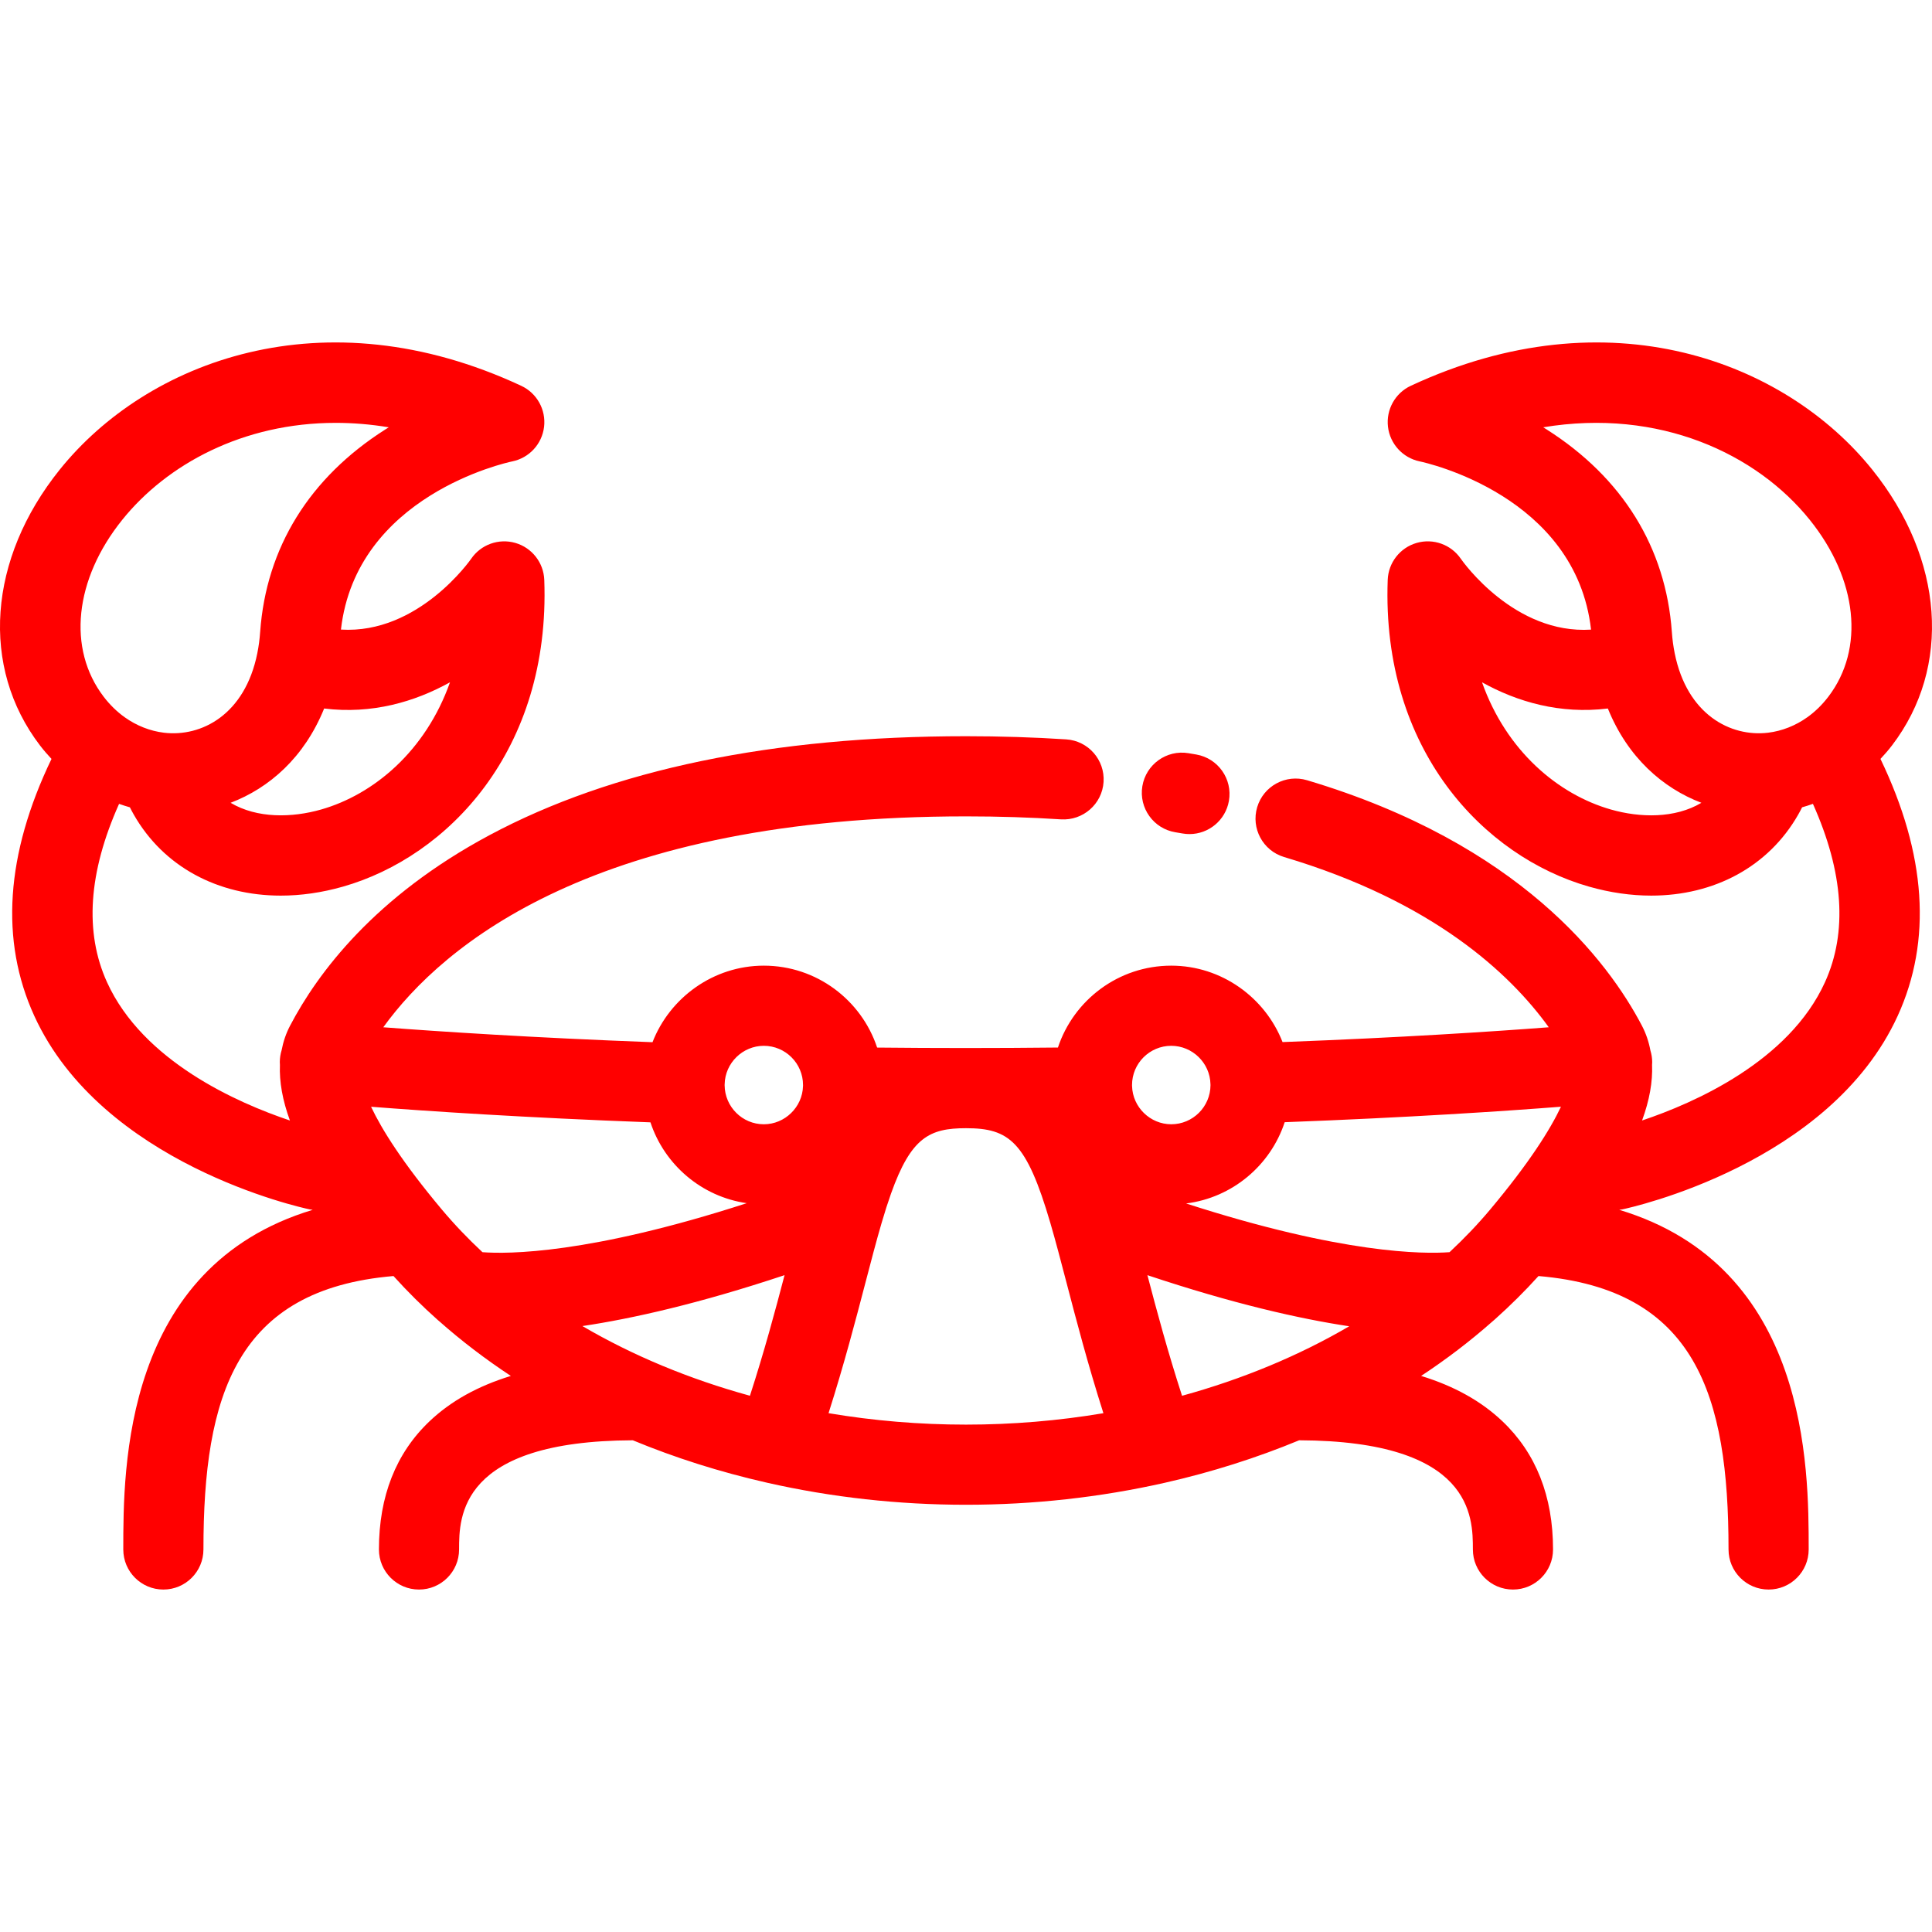
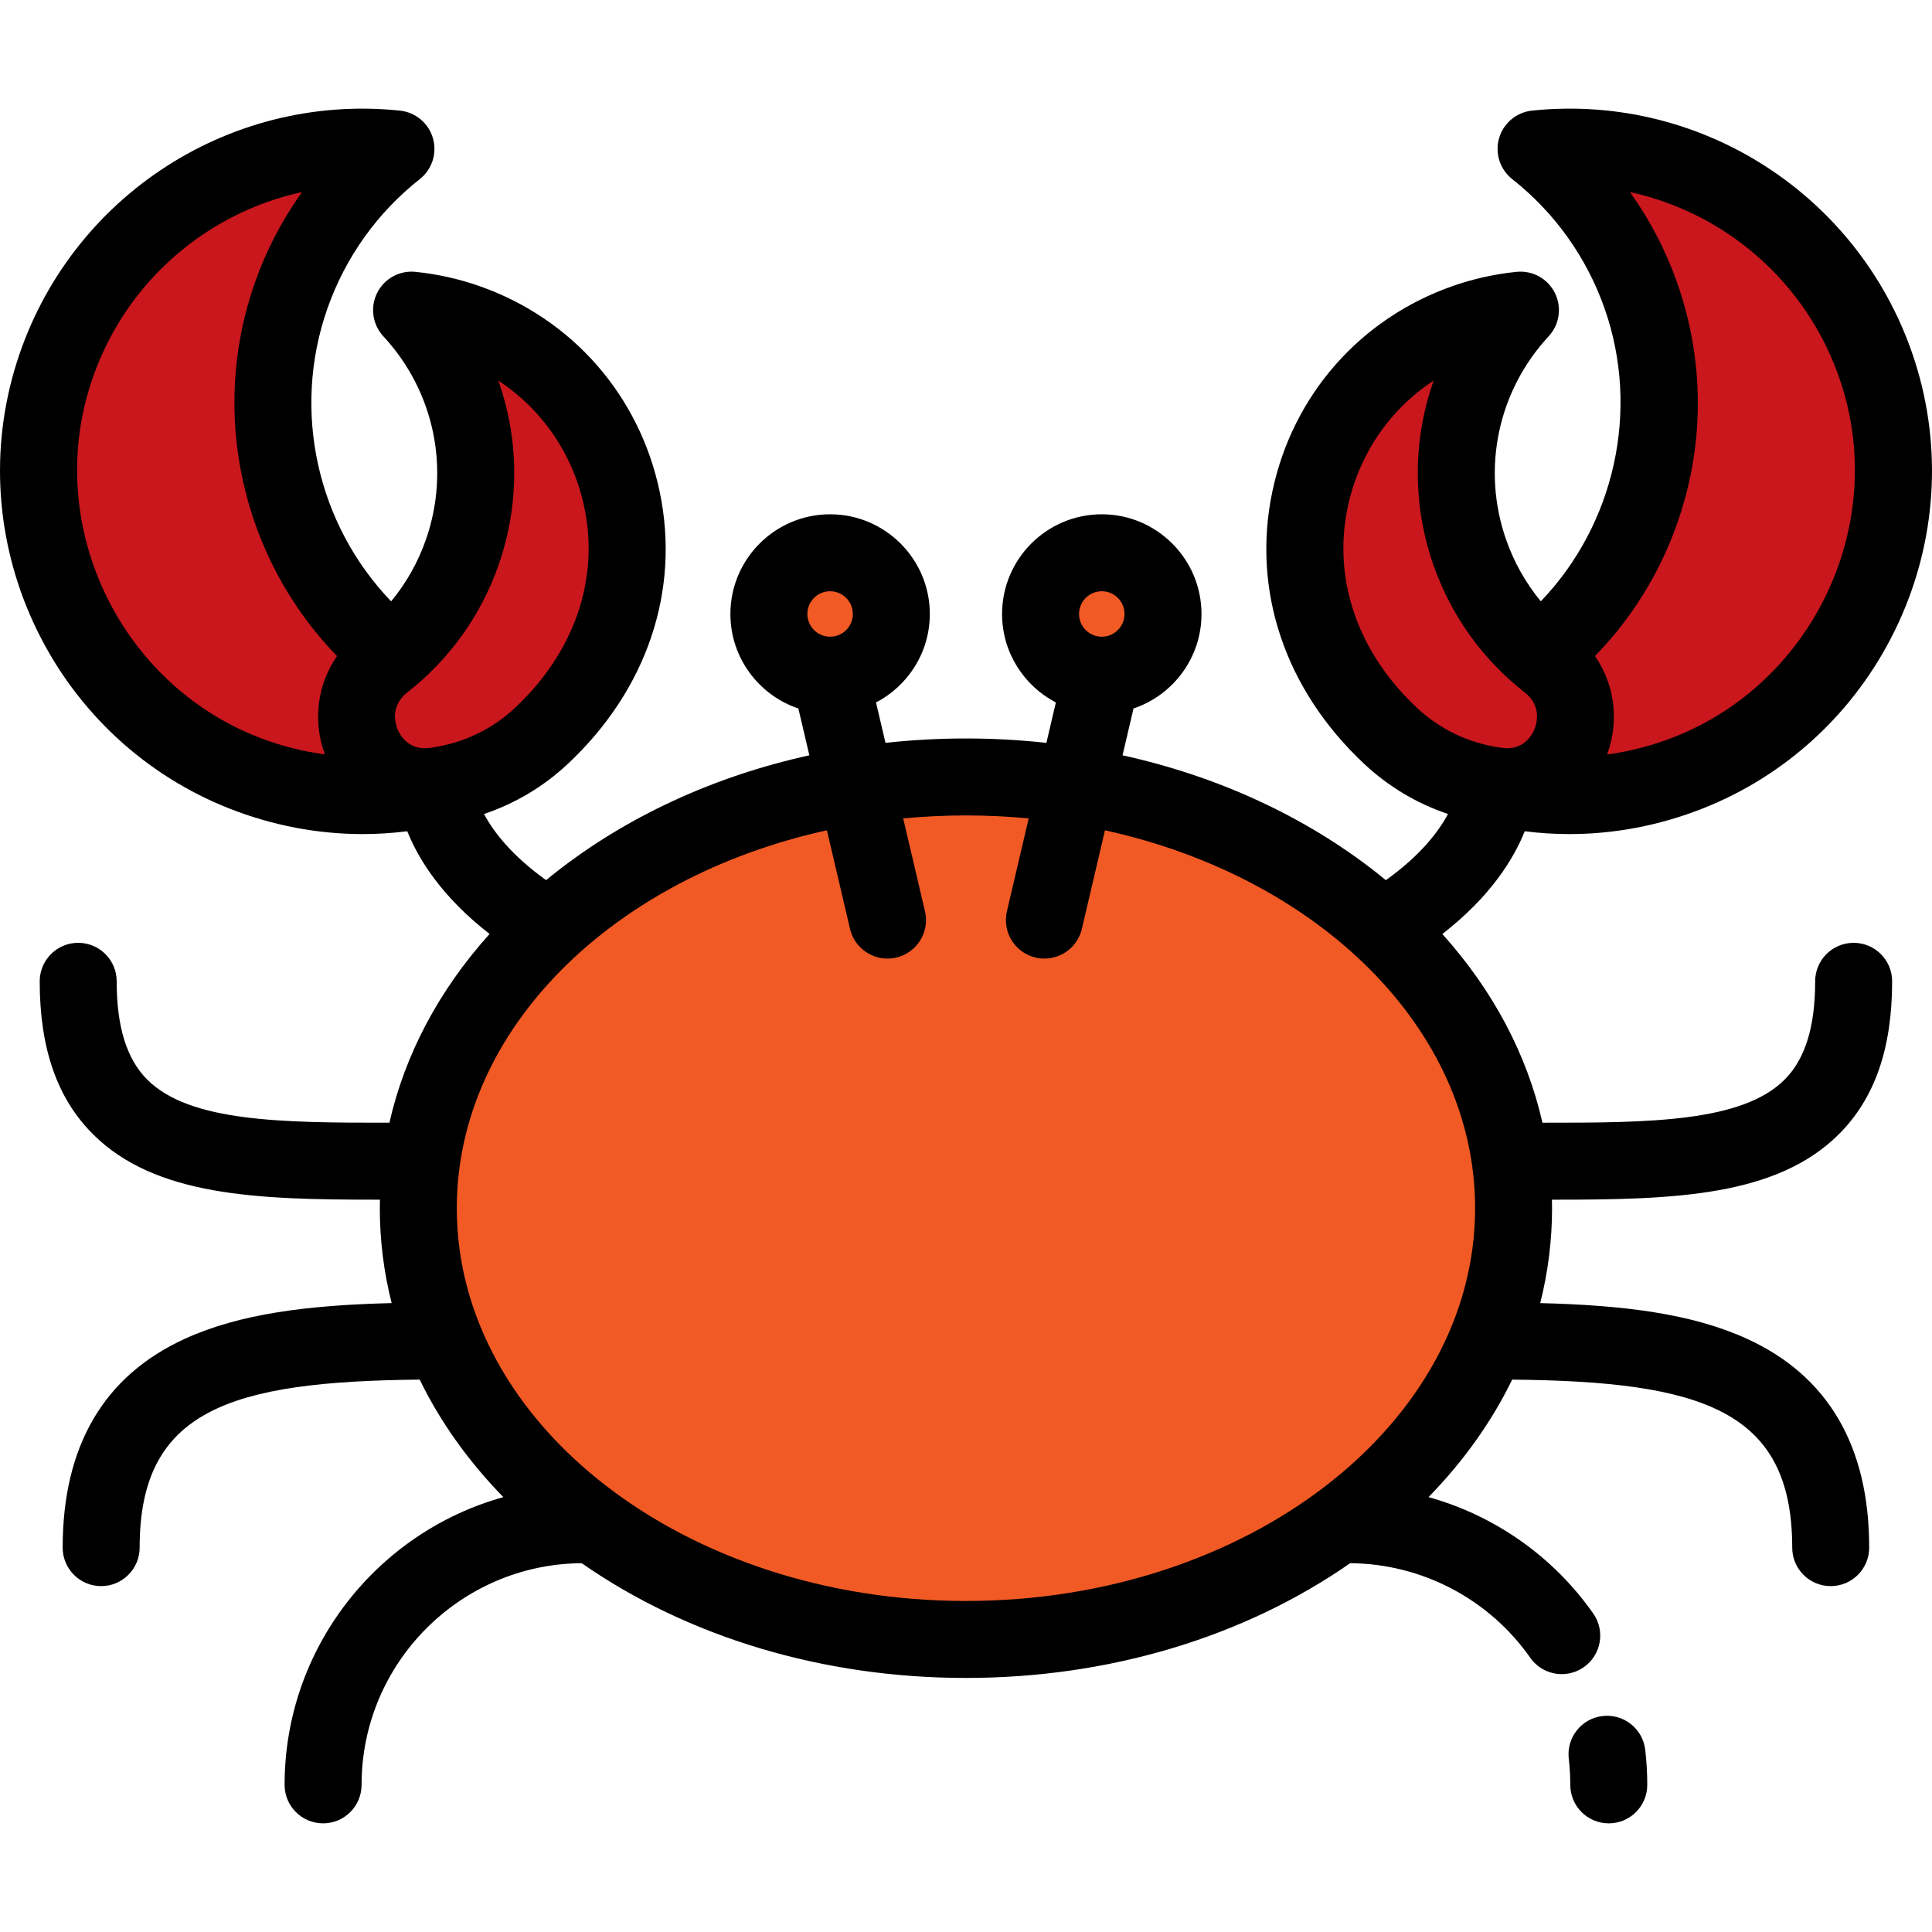
- <svg xmlns="http://www.w3.org/2000/svg" fill="red" height="800px" width="800px" version="1.1" id="Layer_1" viewBox="0 0 512.001 512.001" xml:space="preserve">
+ <svg xmlns="http://www.w3.org/2000/svg" height="800px" width="800px" version="1.1" id="Layer_1" viewBox="0 0 512 512" xml:space="preserve">
+   <ellipse style="fill:#F15A24;" cx="255.988" cy="320.191" rx="145.134" ry="114.291" />
  <g>
-     <g>
-       <path d="M317.025,199.953c-0.689-0.119-1.383-0.237-2.08-0.352c-5.782-0.954-11.253,2.963-12.209,8.751    c-0.956,5.788,2.962,11.253,8.75,12.208c0.642,0.106,1.281,0.214,1.916,0.324c0.613,0.106,1.221,0.157,1.824,0.157    c5.071,0,9.559-3.645,10.453-8.811C326.68,206.45,322.805,200.953,317.025,199.953z" />
-     </g>
+     <path style="fill:#C9171D;" d="M129.775,187.898c-44.771-15.693-68.342-64.708-52.649-109.479   c5.595-15.962,15.44-29.21,27.804-38.964c-40.163-4.181-79.387,20.534-91.333,61.535c-12.336,42.335,9.915,87.63,50.941,103.795   c22.362,8.811,46.007,7.61,66.198-1.3c6.952-3.068,6.411-13.022-0.766-15.519C129.904,187.943,129.839,187.92,129.775,187.898z" />
+     <path style="fill:#C9171D;" d="M123.669,85.431c-4.829-1.693-9.725-2.75-14.602-3.248c15.504,16.712,21.477,41.23,13.412,64.239   c-4.172,11.902-11.529,21.774-20.781,28.999c-14.859,11.604-5.032,35.481,13.64,32.877c0.302-0.042,0.605-0.086,0.909-0.132   c10.148-1.528,19.644-6.075,27.147-13.075C183.397,157.768,166.902,100.585,123.669,85.431z" />
+     <path style="fill:#C9171D;" d="M382.226,187.898c44.77-15.693,68.342-64.708,52.649-109.479   c-5.595-15.962-15.44-29.21-27.804-38.964c40.163-4.181,79.387,20.534,91.333,61.535c12.336,42.335-9.915,87.63-50.941,103.795   c-22.362,8.811-46.007,7.61-66.198-1.3c-6.952-3.068-6.411-13.022,0.766-15.519C382.096,187.943,382.16,187.92,382.226,187.898z" />
+     <path style="fill:#C9171D;" d="M388.331,85.431c4.829-1.693,9.725-2.75,14.602-3.248c-15.504,16.712-21.477,41.23-13.412,64.239   c4.172,11.902,11.529,21.774,20.781,28.999c14.859,11.604,5.032,35.481-13.64,32.877c-0.302-0.042-0.605-0.086-0.909-0.132   c-10.148-1.528-19.644-6.075-27.147-13.075C328.604,157.768,345.099,100.585,388.331,85.431z" />
  </g>
  <g>
-     <g>
-       <path d="M501.405,197.54c15.843-20.739,13.781-49.434-5.253-73.1c-23.059-28.673-69.812-46.657-122.279-22.201    c-4.144,1.932-6.57,6.304-6.046,10.846c0.524,4.543,3.915,8.244,8.39,9.183c1.721,0.36,41.399,9.106,45.428,44.588    c-20.251,1.288-33.883-17.874-34.503-18.764c-2.587-3.786-7.314-5.485-11.72-4.211c-4.406,1.273-7.497,5.232-7.664,9.815    c-1.655,45.164,25.595,73.358,53.335,81.266c5.635,1.607,11.18,2.386,16.498,2.386c16.65,0,31.059-7.639,38.939-21.442    c0.369-0.646,0.717-1.299,1.046-1.959c0.965-0.272,1.92-0.578,2.867-0.917c8.124,18.151,9.216,34.028,3.186,47.284    c-9.541,20.974-34.612,31.983-48.463,36.629c1.966-5.373,2.832-10.255,2.647-14.734c0.016-0.24,0.034-0.48,0.034-0.724    c0-1.073-0.17-2.103-0.465-3.078c-0.437-2.331-1.178-4.531-2.235-6.548c-8.94-17.092-32.358-48.275-88.767-65.091    c-5.622-1.676-11.537,1.523-13.213,7.144c-1.676,5.622,1.523,11.537,7.144,13.213c39.354,11.731,59.789,30.759,70.128,45.112    c-14.892,1.14-39.183,2.741-70.55,3.924c-4.614-11.81-16.173-20.252-29.499-20.252c-13.972,0-25.85,9.11-30.026,21.7    c-8.318,0.088-16.356,0.132-24.363,0.132c-7.892,0-15.778-0.041-23.551-0.122c-4.173-12.595-16.053-21.71-30.03-21.71    c-13.336,0-24.894,8.457-29.499,20.287c-31.761-1.19-56.503-2.825-71.348-3.958c15.889-21.961,56.332-55.89,154.426-55.89    c8.632,0,17.1,0.267,25.17,0.792c5.845,0.364,10.908-4.055,11.289-9.909c0.381-5.853-4.055-10.908-9.909-11.289    c-8.527-0.555-17.459-0.837-26.551-0.837c-51.289,0-93.784,8.827-126.303,26.236c-30.329,16.236-45.476,36.433-52.839,50.511    c-1.049,2.002-1.789,4.176-2.227,6.476c-0.31,0.997-0.478,2.058-0.478,3.158c0,0.245,0.018,0.486,0.035,0.728    c-0.183,4.48,0.682,9.361,2.647,14.731c-13.859-4.648-38.924-15.657-48.464-36.629c-6.03-13.255-4.938-29.133,3.186-47.283    c0.946,0.339,1.901,0.645,2.867,0.917c0.329,0.659,0.677,1.311,1.045,1.955c7.882,13.807,22.29,21.445,38.941,21.444    c5.316,0,10.863-0.78,16.497-2.386c27.74-7.906,54.99-36.102,53.335-81.266c-0.168-4.583-3.259-8.542-7.664-9.815    c-4.406-1.272-9.132,0.425-11.72,4.211c-0.155,0.226-13.973,20.022-34.502,18.753c4.045-35.475,43.706-44.218,45.392-44.57    c4.495-0.91,7.898-4.603,8.438-9.158c0.541-4.554-1.903-8.941-6.059-10.878c-52.468-24.458-99.22-6.472-122.279,22.201    c-19.034,23.667-21.096,52.361-5.252,73.102c0.96,1.258,1.991,2.437,3.054,3.58c-12.14,25.258-13.686,48.132-4.569,68.084    c17.935,39.253,70.662,50.801,72.898,51.273c0.3,0.064,0.598,0.104,0.896,0.141c-50.193,15.132-50.201,68.329-50.201,90.006    c0,5.866,4.755,10.621,10.621,10.621s10.621-4.755,10.621-10.621c0-40.893,8.69-68.923,50.364-72.462    c3.697,4.096,7.651,8.019,11.801,11.706c0.046,0.041,0.096,0.075,0.142,0.115c0.028,0.023,0.056,0.046,0.084,0.069    c5.904,5.24,12.284,10.105,19.072,14.583c-8.768,2.687-15.915,6.671-21.537,12.007c-8.904,8.451-13.419,19.884-13.419,33.982    c0,5.866,4.755,10.621,10.621,10.621s10.621-4.755,10.621-10.621c0-8.625,0.006-28.769,46.04-28.936    c11.2,4.637,23.068,8.407,35.461,11.217c0.026,0.006,0.051,0.012,0.076,0.018c0.03,0.006,0.058,0.014,0.087,0.021    c17.088,3.871,34.808,5.833,52.668,5.833c17.831,0,35.545-1.959,52.655-5.82c12.457-2.819,24.383-6.609,35.636-11.269    c46.036,0.166,46.043,20.312,46.043,28.936c0,5.866,4.755,10.621,10.621,10.621c5.866,0,10.621-4.755,10.621-10.621    c0-14.098-4.515-25.53-13.419-33.982c-5.623-5.336-12.77-9.321-21.54-12.008c6.67-4.399,12.94-9.175,18.756-14.308    c0.285-0.221,0.554-0.459,0.815-0.706c4.093-3.661,7.961-7.499,11.536-11.458c41.671,3.54,50.36,31.569,50.36,72.461    c0,5.866,4.755,10.621,10.621,10.621c5.866,0,10.621-4.755,10.621-10.621c0-21.677-0.007-74.874-50.201-90.006    c0.298-0.037,0.597-0.078,0.896-0.141c2.236-0.473,54.963-12.02,72.898-51.273c9.117-19.953,7.571-42.826-4.57-68.087    C499.413,199.978,500.444,198.798,501.405,197.54z M119.252,180.816c-6.464,18.244-20.223,29.743-34.166,33.717    c-7.688,2.19-16.93,2.413-23.973-1.783c10.209-3.895,19.515-11.973,24.79-24.988C98.531,189.32,109.895,186.018,119.252,180.816z     M32.403,137.753c11.847-14.731,32.036-25.691,56.557-25.691c4.55,0,9.247,0.377,14.069,1.178c-0.3,0.185-0.601,0.375-0.902,0.565    c-20.116,12.776-31.59,31.329-33.182,53.662c-0.137,1.956-0.393,3.866-0.76,5.678c-0.001,0.004-0.002,0.01-0.003,0.015    c-3.265,16.193-14.777,22.22-24.751,21.015c-3.671-0.445-7.268-1.865-10.4-4.104c-2.058-1.473-3.927-3.299-5.553-5.425    C17.776,171.944,19.709,153.537,32.403,137.753z M127.858,331.843c-3.846-3.586-7.482-7.387-10.809-11.355    c-10.425-12.44-15.885-21.198-18.714-27.186c14.822,1.154,40.405,2.877,74.043,4.131c3.705,11.232,13.535,19.699,25.519,21.424    C156.111,332.388,134.536,332.35,127.858,331.843z M198.741,369.889c-16.117-4.429-31.067-10.658-44.398-18.467    c13.314-1.99,30.946-5.962,53.572-13.491C205.394,347.556,202.544,358.136,198.741,369.889z M212.812,287.644    c-0.003,0.065-0.005,0.131-0.007,0.195c-0.154,5.572-4.811,10.105-10.382,10.105c-5.692,0-10.33-4.606-10.39-10.339    c0-0.037,0.001-0.071,0.002-0.105c0-0.007,0.002-0.015,0.002-0.022c0-0.007-0.001-0.016,0-0.023    c0.001-0.041,0.003-0.084,0.004-0.125c0.108-5.612,4.765-10.178,10.381-10.178c5.729,0,10.39,4.662,10.39,10.391V287.644z     M256.001,377.54c-12.287,0-24.492-1.02-36.427-3.032c4.136-12.998,7.179-24.638,9.732-34.416    c1.505-5.764,2.926-11.208,4.319-15.96c0.859-2.939,1.679-5.499,2.503-7.816c5.319-14.923,10.215-17.331,19.871-17.331    c11.437,0,16.014,3.469,22.365,25.155c1.391,4.747,2.814,10.192,4.319,15.957c2.553,9.778,5.596,21.418,9.732,34.416    C280.476,376.521,268.273,377.54,256.001,377.54z M300.009,287.837c-0.002-0.069-0.004-0.138-0.007-0.207v-0.089h-0.001    c0-5.729,4.661-10.391,10.39-10.391c5.617,0,10.279,4.555,10.393,10.156c0.002,0.091,0.005,0.183,0.01,0.274    c-0.022,5.717-4.68,10.362-10.401,10.362C304.814,297.943,300.157,293.409,300.009,287.837z M313.253,369.897    c-3.805-11.756-6.654-22.336-9.176-31.963c22.62,7.545,40.198,11.541,53.481,13.544    C344.251,359.261,329.332,365.473,313.253,369.897z M394.948,320.495c-3.271,3.91-6.907,7.709-10.803,11.345    c-6.808,0.512-28.317,0.507-69.816-12.908c12.267-1.53,22.37-10.103,26.127-21.536c32.881-1.235,58.185-2.935,73.215-4.103    C410.843,299.282,405.381,308.044,394.948,320.495z M426.917,214.533c-13.943-3.974-27.701-15.472-34.166-33.716    c9.355,5.2,20.721,8.5,33.348,6.944c5.276,13.016,14.581,21.095,24.791,24.99C443.848,216.948,434.605,216.725,426.917,214.533z     M484.526,184.644c-1.627,2.128-3.495,3.954-5.552,5.425c-3.134,2.241-6.732,3.661-10.401,4.106    c-9.969,1.206-21.487-4.822-24.752-21.015c-0.001-0.004-0.002-0.01-0.003-0.015c-0.367-1.812-0.623-3.722-0.762-5.691    c-1.591-22.321-13.065-40.873-33.181-53.649c-0.302-0.191-0.601-0.379-0.903-0.566c30.807-5.114,56.581,7.05,70.626,24.514    C492.293,153.537,494.226,171.944,484.526,184.644z" />
-     </g>
+     <circle style="fill:#F15A24;" cx="219.985" cy="162.706" r="16.225" />
+     <circle style="fill:#F15A24;" cx="291.981" cy="162.706" r="16.225" />
  </g>
+   <path d="M404.072,220.29c3.919,0.492,7.856,0.749,11.799,0.749c11.925,0,23.877-2.252,35.331-6.765  c22.215-8.753,40.291-25.472,50.897-47.078c10.61-21.613,12.775-46.139,6.097-69.059C495.174,53.449,452.2,24.506,406.015,29.311  c-4.129,0.429-7.585,3.318-8.74,7.305c-1.156,3.987,0.22,8.276,3.479,10.847c11.269,8.891,19.739,20.761,24.495,34.33  c9.454,26.969,2.618,57.202-16.916,77.561c-3.974-4.814-7.088-10.32-9.186-16.304c-6.557-18.706-2.24-39.371,11.265-53.929  c2.887-3.112,3.545-7.687,1.651-11.486s-5.951-6.022-10.165-5.596c-5.793,0.593-11.492,1.86-16.939,3.77  c-24.566,8.611-42.426,28.978-47.777,54.481c-5.512,26.272,3.406,52.61,24.468,72.261c6.385,5.957,13.893,10.409,22.086,13.164  c-2.467,4.614-7.244,10.959-16.473,17.538c-0.774-0.635-1.551-1.268-2.344-1.892c-19.089-15.032-42.23-25.647-67.435-31.198  l2.907-12.404c10.459-3.521,18.016-13.414,18.016-25.044c0-14.57-11.853-26.424-26.424-26.424c-14.57,0-26.424,11.853-26.424,26.424  c0,10.184,5.794,19.035,14.256,23.445l-2.509,10.705c-7.01-0.765-14.128-1.163-21.32-1.163c-7.193,0-14.313,0.398-21.323,1.163  l-2.509-10.705c8.461-4.41,14.256-13.26,14.256-23.444c0-14.57-11.853-26.424-26.424-26.424c-14.57,0-26.424,11.853-26.424,26.424  c0,11.631,7.557,21.523,18.016,25.044l2.908,12.405c-25.202,5.551-48.343,16.167-67.432,31.198c-0.787,0.62-1.561,1.249-2.331,1.881  c-9.218-6.575-13.991-12.916-16.456-17.527c8.194-2.756,15.702-7.207,22.085-13.163c21.061-19.651,29.979-45.989,24.468-72.262  c-5.35-25.503-23.211-45.869-47.776-54.48c-5.447-1.909-11.147-3.178-16.939-3.77c-4.228-0.43-8.273,1.797-10.165,5.596  s-1.235,8.374,1.651,11.486c13.506,14.557,17.822,35.222,11.264,53.928c-2.1,5.99-5.218,11.499-9.196,16.317  c-19.58-20.365-26.412-50.461-16.908-77.571c4.756-13.569,13.227-25.44,24.496-34.33c3.259-2.571,4.634-6.86,3.479-10.847  c-1.156-3.987-4.611-6.875-8.74-7.306C59.8,24.505,16.826,53.449,3.805,98.136c-6.678,22.92-4.514,47.446,6.096,69.059  c10.606,21.606,28.683,38.325,50.897,47.078c11.455,4.513,23.404,6.765,35.331,6.765c3.942,0,7.882-0.255,11.8-0.748  c2.891,7.225,8.99,17.266,21.815,27.215c-13.416,14.91-22.438,31.92-26.544,50.022c-28.493,0.033-52.94-0.194-64.163-11.4  c-5.461-5.451-8.114-13.98-8.114-26.071c0-5.633-4.566-10.199-10.199-10.199s-10.199,4.566-10.199,10.199  c0,17.783,4.612,31.032,14.1,40.505c16.532,16.506,43.626,17.366,75.207,17.366c0.284,0,0.574-0.001,0.858-0.001  c-0.016,0.752-0.035,1.502-0.035,2.256c0,8.555,1.066,16.97,3.137,25.151c-22.07,0.548-40.16,2.773-54.789,9.454  c-21.497,9.818-32.395,28.439-32.395,55.349c0,5.633,4.566,10.199,10.199,10.199s10.199-4.566,10.199-10.199  c0-36.504,23.968-44.026,74.216-44.528c5.419,11.135,12.864,21.611,22.173,31.146c-33.39,9.287-57.973,39.944-57.973,76.253  c0,5.633,4.566,10.199,10.199,10.199s10.199-4.566,10.199-10.199c0-32.257,26.131-58.517,58.335-58.745  c28.233,19.661,64.027,30.411,101.828,30.411c37.799,0,73.592-10.749,101.825-30.409c18.981,0.137,36.795,9.472,47.72,25.049  c1.985,2.829,5.146,4.344,8.359,4.344c2.022,0,4.065-0.601,5.847-1.85c4.611-3.234,5.728-9.595,2.493-14.206  c-10.657-15.195-26.184-25.985-43.652-30.85c9.307-9.534,16.751-20.008,22.169-31.141c50.245,0.503,74.212,8.026,74.212,44.528  c0,5.633,4.567,10.199,10.199,10.199s10.199-4.566,10.199-10.199c0-26.908-10.9-45.53-32.397-55.349  c-14.628-6.68-32.716-8.905-54.785-9.454c2.071-8.181,3.137-16.595,3.137-25.151c0-0.754-0.018-1.505-0.035-2.256  c0.283,0,0.571,0.001,0.854,0.001c31.58,0,58.678-0.861,75.207-17.366c9.488-9.473,14.1-22.723,14.1-40.505  c0-5.633-4.567-10.199-10.199-10.199s-10.199,4.566-10.199,10.199c0,12.091-2.655,20.619-8.114,26.071  c-11.222,11.205-35.669,11.431-64.158,11.4c-4.105-18.095-13.122-35.101-26.532-50.008  C395.077,237.567,401.18,227.518,404.072,220.29z M291.982,156.684c3.323,0,6.026,2.703,6.026,6.026  c0,3.323-2.703,6.026-6.026,6.026s-6.026-2.703-6.026-6.026C285.956,159.388,288.659,156.684,291.982,156.684z M219.985,156.684  c3.322,0,6.026,2.703,6.026,6.026c0,3.323-2.703,6.026-6.026,6.026s-6.026-2.703-6.026-6.026  C213.959,159.388,216.662,156.684,219.985,156.684z M444.499,75.045c-3.036-8.66-7.265-16.779-12.538-24.143  c26.523,5.759,48.688,25.617,56.65,52.942c10.812,37.104-8.905,77.276-44.888,91.454c-5.816,2.292-11.793,3.836-17.823,4.65  c3.29-8.957,1.988-18.549-3.216-26.083c11.174-11.474,19.3-25.53,23.679-41.138C451.702,113.699,451.057,93.754,444.499,75.045z   M357.145,134.475c2.954-14.079,11.174-25.993,22.795-33.617c-5.505,15.554-5.71,32.773-0.043,48.938  c4.679,13.351,13.023,24.991,24.128,33.664c4.722,3.687,3.166,8.513,2.575,9.904c-0.565,1.334-2.839,5.627-8.525,4.832l-0.802-0.116  c-8.199-1.234-15.706-4.847-21.708-10.448C359.848,172.969,353.134,153.594,357.145,134.475z M132.104,149.796  c5.666-16.165,5.462-33.385-0.043-48.937c11.621,7.624,19.841,19.538,22.795,33.616c4.011,19.119-2.703,38.495-18.42,53.159  c-6.002,5.6-13.509,9.213-21.713,10.448l-0.793,0.115c-5.682,0.797-7.964-3.498-8.53-4.832c-0.59-1.391-2.146-6.217,2.575-9.904  C119.08,174.788,127.424,163.147,132.104,149.796z M23.388,103.843c7.962-27.325,30.124-47.183,56.65-52.942  c-5.273,7.366-9.502,15.483-12.538,24.143c-12.118,34.57-3.309,72.968,21.811,98.823c-5.197,7.527-6.501,17.108-3.221,26.058  c-6.027-0.815-12.002-2.34-17.816-4.629C32.294,181.118,12.577,140.947,23.388,103.843z M121.055,320.186  c0-47.546,41.538-87.748,98.088-100.147l6.123,26.122c1.103,4.702,5.292,7.875,9.922,7.875c0.771,0,1.553-0.088,2.337-0.271  c5.484-1.285,8.889-6.773,7.603-12.257l-5.771-24.622c5.451-0.519,11-0.79,16.63-0.79c5.629,0,11.177,0.271,16.627,0.79  l-5.771,24.622c-1.285,5.484,2.118,10.972,7.602,12.257c0.783,0.184,1.566,0.271,2.337,0.271c4.628,0,8.819-3.173,9.922-7.875  l6.123-26.123c56.553,12.397,98.092,52.6,98.092,100.147c0,57.396-60.53,104.091-134.931,104.091  C181.584,424.277,121.055,377.581,121.055,320.186z" />
+   <path d="M424.684,454.767c-5.594,0.656-9.598,5.722-8.943,11.317c0.267,2.282,0.403,4.611,0.403,6.926  c0,5.633,4.567,10.199,10.199,10.199s10.199-4.566,10.199-10.199c0-3.105-0.183-6.233-0.542-9.3  C435.347,458.115,430.283,454.112,424.684,454.767z" />
</svg>
